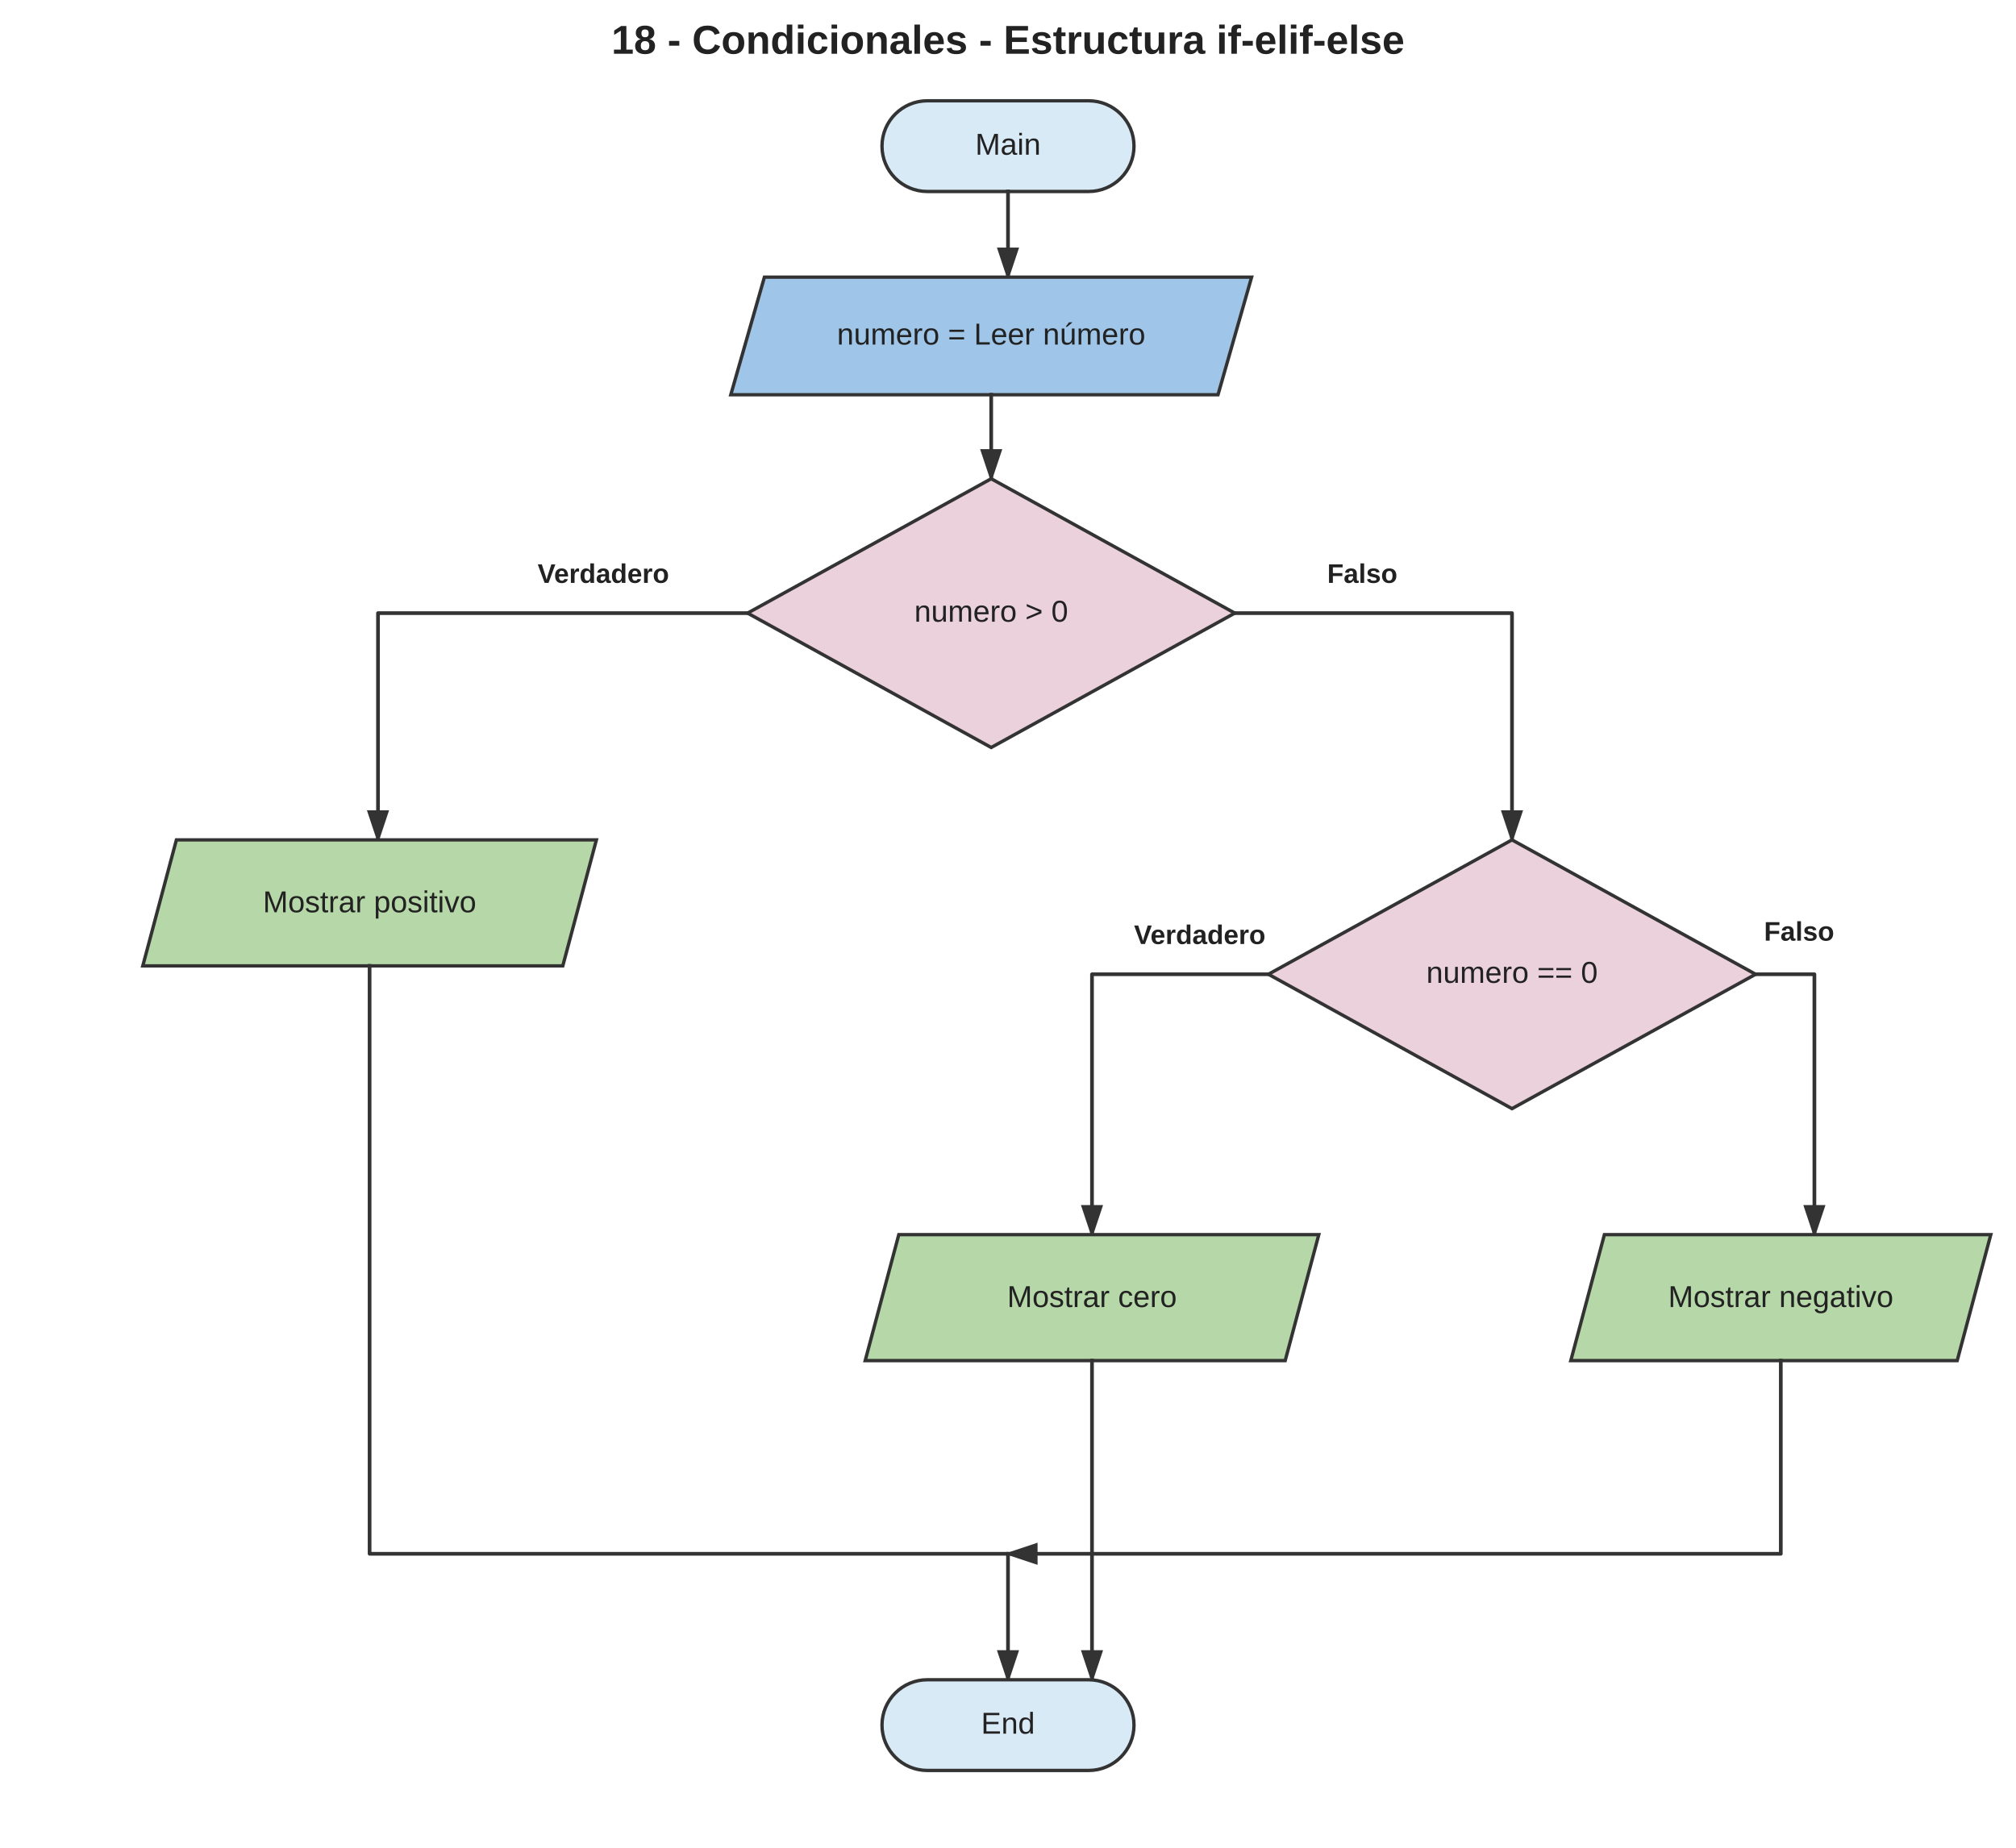
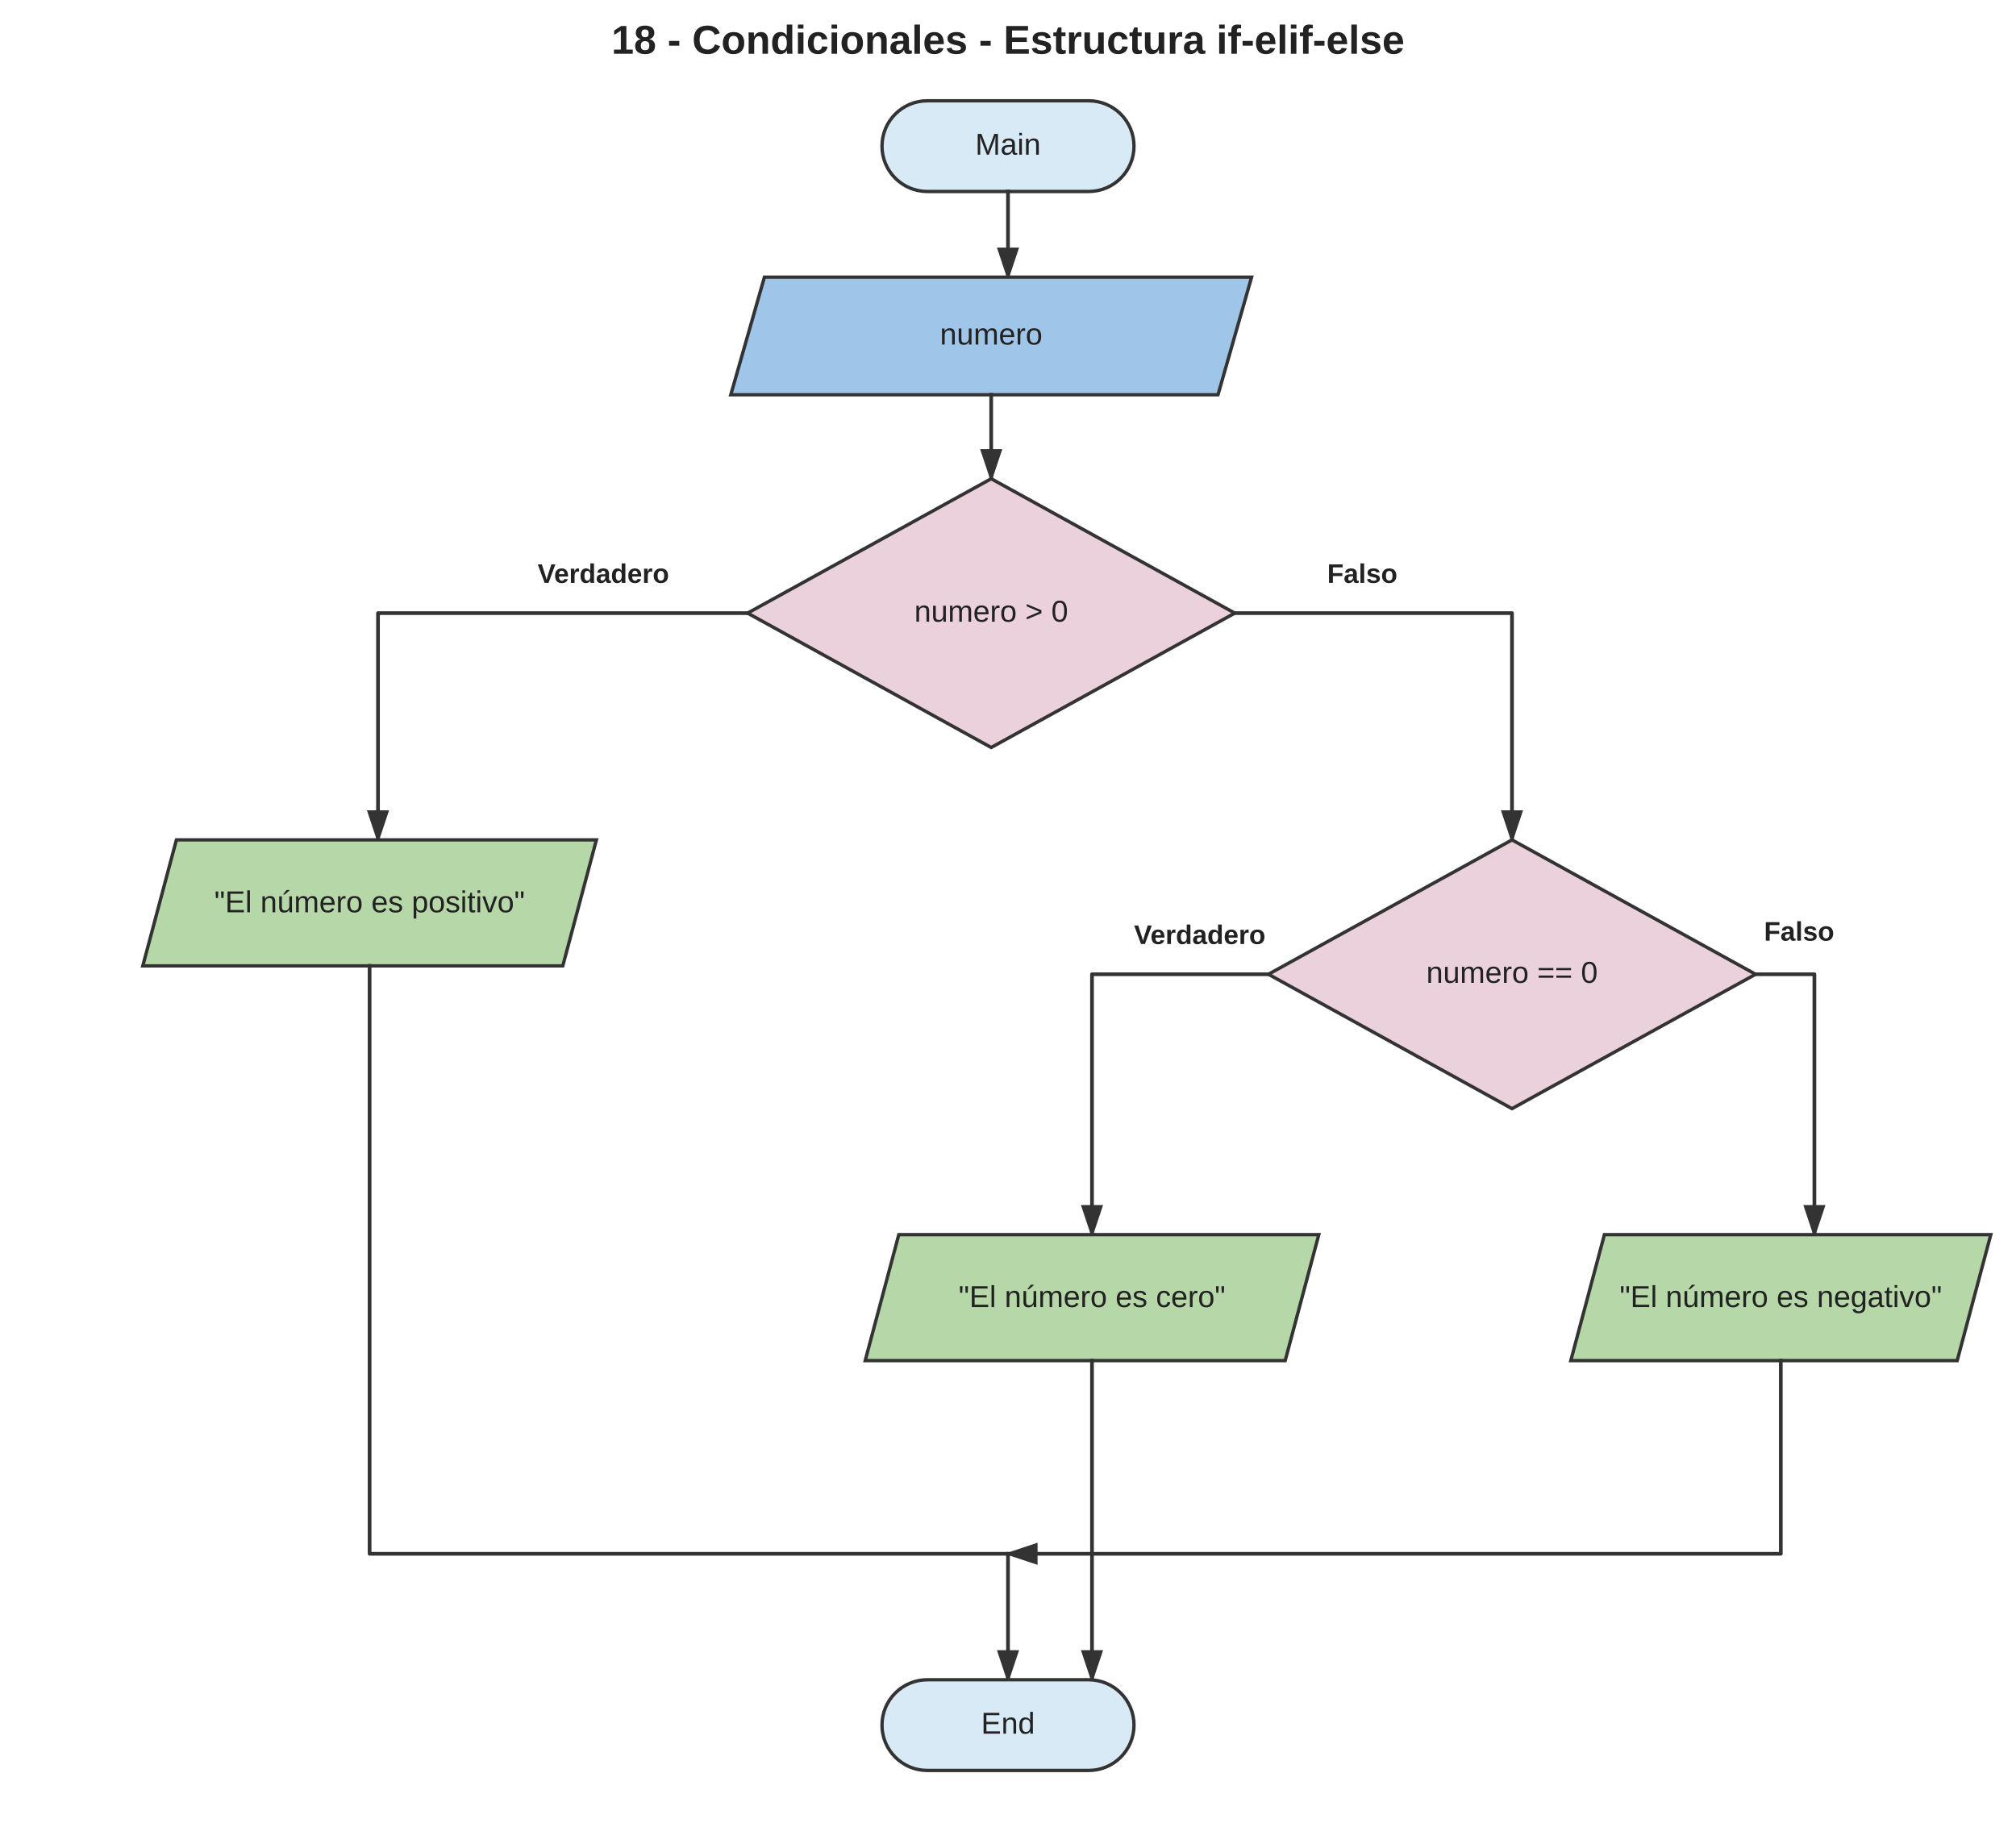
<svg xmlns="http://www.w3.org/2000/svg" viewBox="0 0 1200 1100" role="img" aria-label="Diagrama de flujo estilo Flowgorithm: condicional if-elif-else">
  <defs>
    <style>
    svg{background:#fff;font-family:Arial,Helvetica,sans-serif}
    .title{font-size:24px;font-weight:700;fill:#222}
    .terminal{fill:#d9eaf7;stroke:#333;stroke-width:2}
    .input{fill:#9fc5e8;stroke:#333;stroke-width:2}
    .output{fill:#b6d7a8;stroke:#333;stroke-width:2}
    .decision{fill:#ead1dc;stroke:#333;stroke-width:2}
    .label{font-size:18px;fill:#222;text-anchor:middle;dominant-baseline:middle}
    .branch{font-size:16px;font-weight:700;fill:#222}
    .flow{fill:none;stroke:#333;stroke-width:2.2;stroke-linecap:square;stroke-linejoin:round;marker-end:url(#arrow)}
  </style>
    <marker id="arrow" markerWidth="10" markerHeight="10" refX="8" refY="3" orient="auto">
      <path d="M0 0 L0 6 L9 3 Z" fill="#333" />
    </marker>
  </defs>
  <text class="title" x="600" y="32" text-anchor="middle">18 - Condicionales - Estructura if-elif-else</text>
  <rect class="terminal" x="525" y="60" width="150" height="54" rx="27" />
  <text class="label" x="600" y="87">Main</text>
  <path class="flow" d="M600 114 V165" />
  <polygon class="input" points="455,165 745,165 725,235 435,235" />
-   <text class="label" x="590" y="200">numero = Leer número</text>
+   <text class="label" x="590" y="200">numero</text>
  <path class="flow" d="M590 235 V285" />
  <polygon class="decision" points="590,285 735,365 590,445 445,365" />
  <text class="label" x="590" y="365">numero &gt; 0</text>
  <path class="flow" d="M445 365 H225 V500" />
  <text class="branch" x="320" y="347">Verdadero</text>
  <polygon class="output" points="105,500 355,500 335,575 85,575" />
-   <text class="label" x="220" y="538">Mostrar positivo</text>
+   <text class="label" x="220" y="538">"El número es positivo"</text>
  <path class="flow" d="M735 365 H900 V500" />
  <text class="branch" x="790" y="347">Falso</text>
  <polygon class="decision" points="900,500 1045,580 900,660 755,580" />
  <text class="label" x="900" y="580">numero == 0</text>
  <path class="flow" d="M755 580 H650 V735" />
  <text class="branch" x="675" y="562">Verdadero</text>
  <polygon class="output" points="535,735 785,735 765,810 515,810" />
-   <text class="label" x="650" y="773">Mostrar cero</text>
+   <text class="label" x="650" y="773">"El número es cero"</text>
  <path class="flow" d="M1045 580 H1080 V735" />
  <text class="branch" x="1050" y="560">Falso</text>
  <polygon class="output" points="955,735 1185,735 1165,810 935,810" />
-   <text class="label" x="1060" y="773">Mostrar negativo</text>
+   <text class="label" x="1060" y="773">"El número es negativo"</text>
  <path class="flow" d="M220 575 V925 H600 V1000" />
  <path class="flow" d="M650 810 V1000" />
  <path class="flow" d="M1060 810 V925 H600" />
  <rect class="terminal" x="525" y="1000" width="150" height="54" rx="27" />
  <text class="label" x="600" y="1027">End</text>
</svg>
